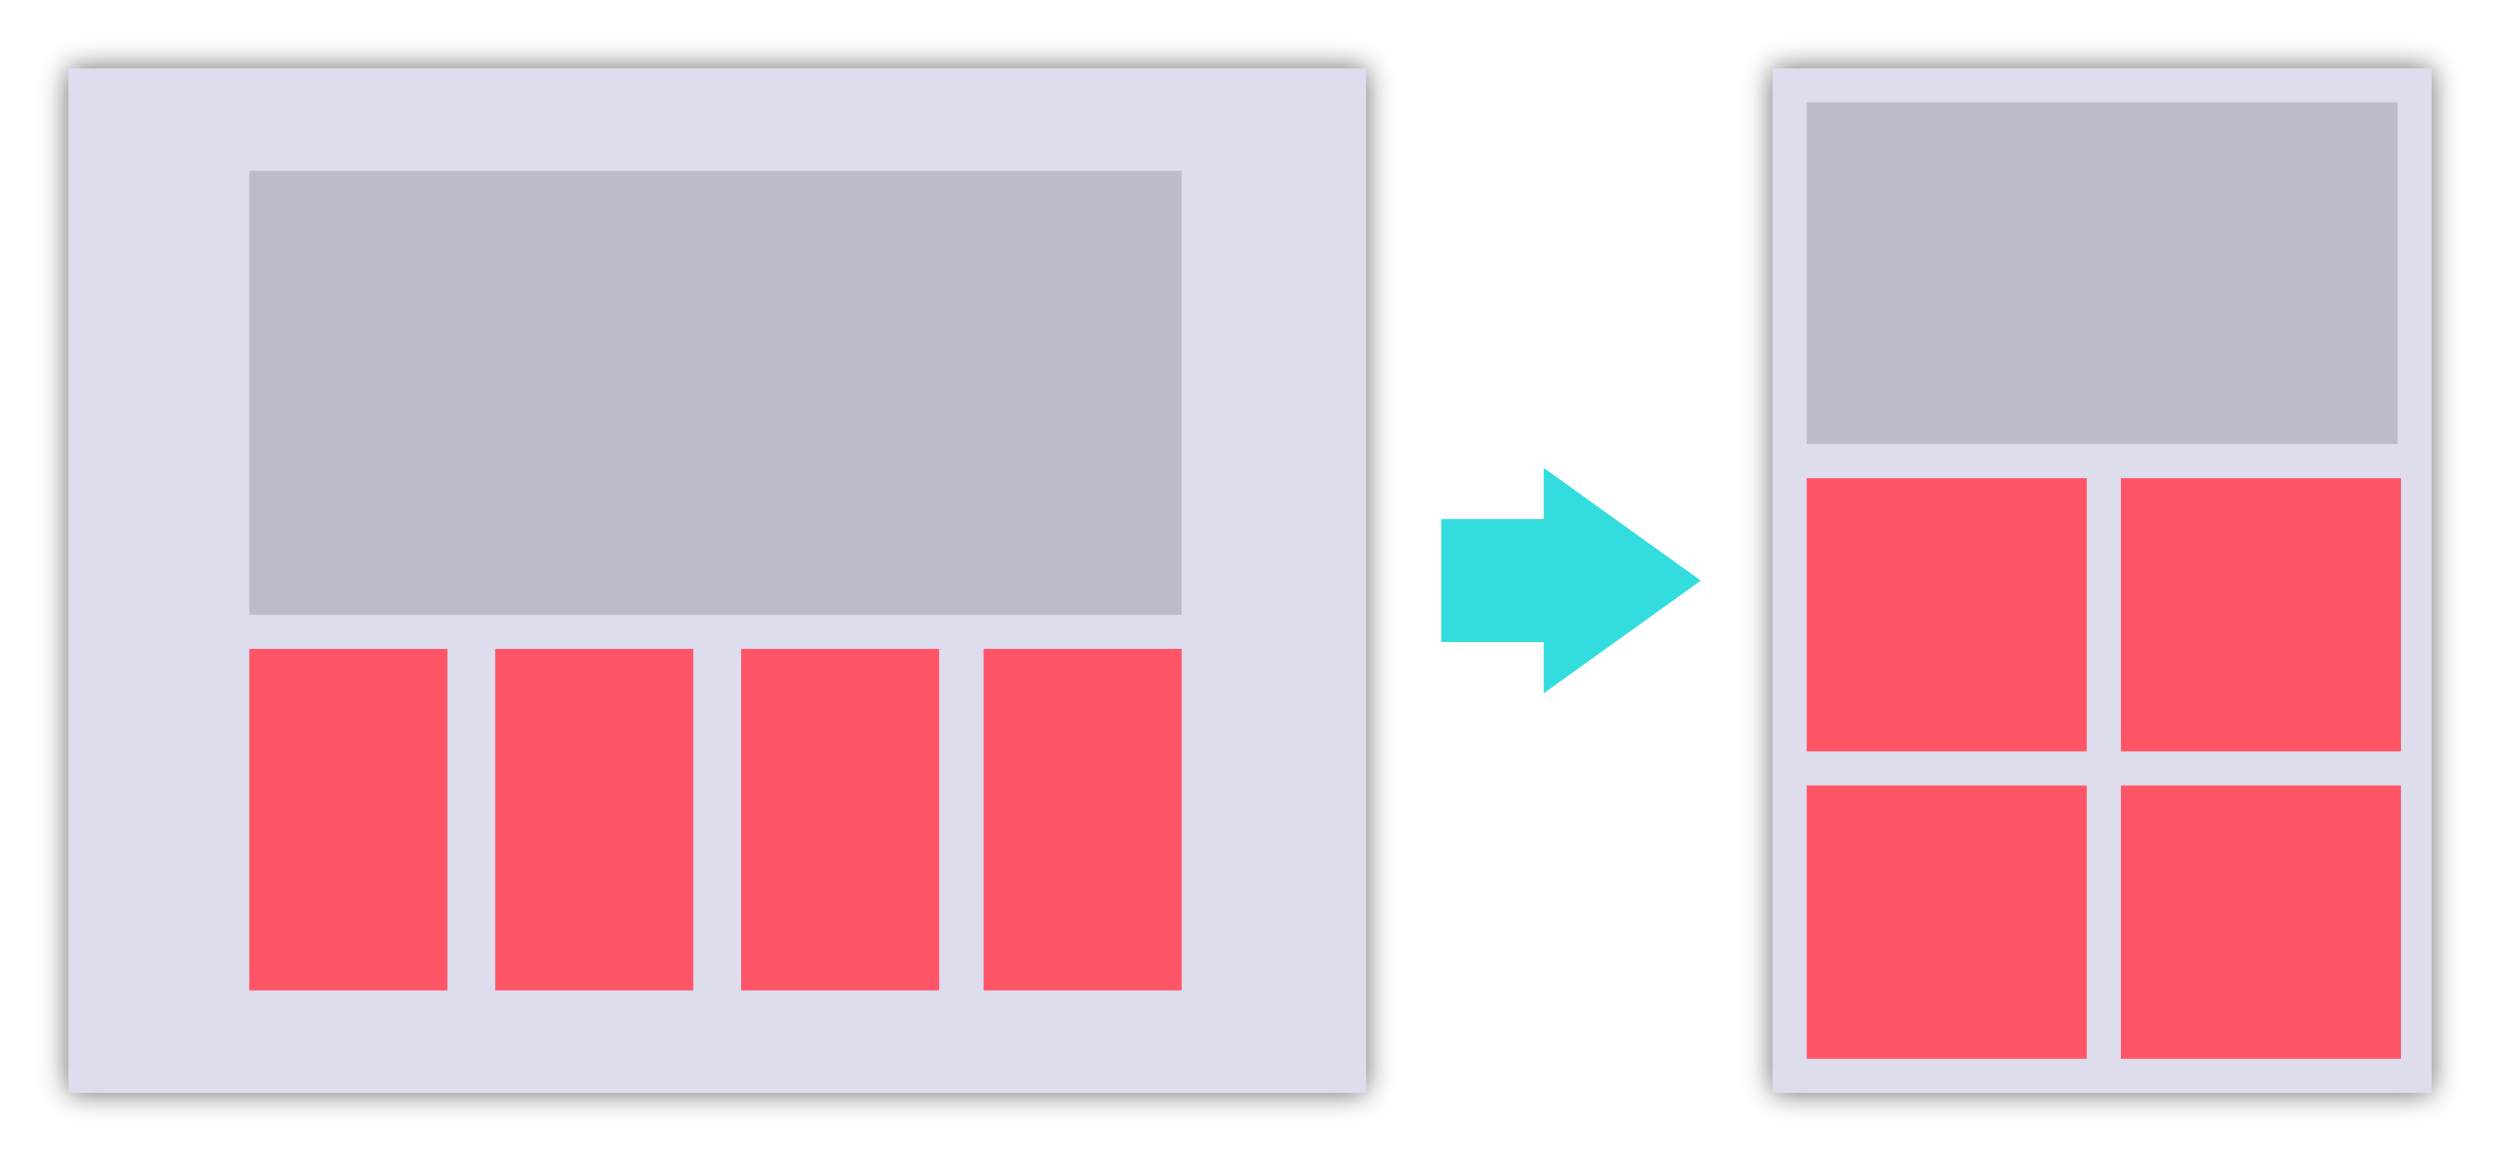
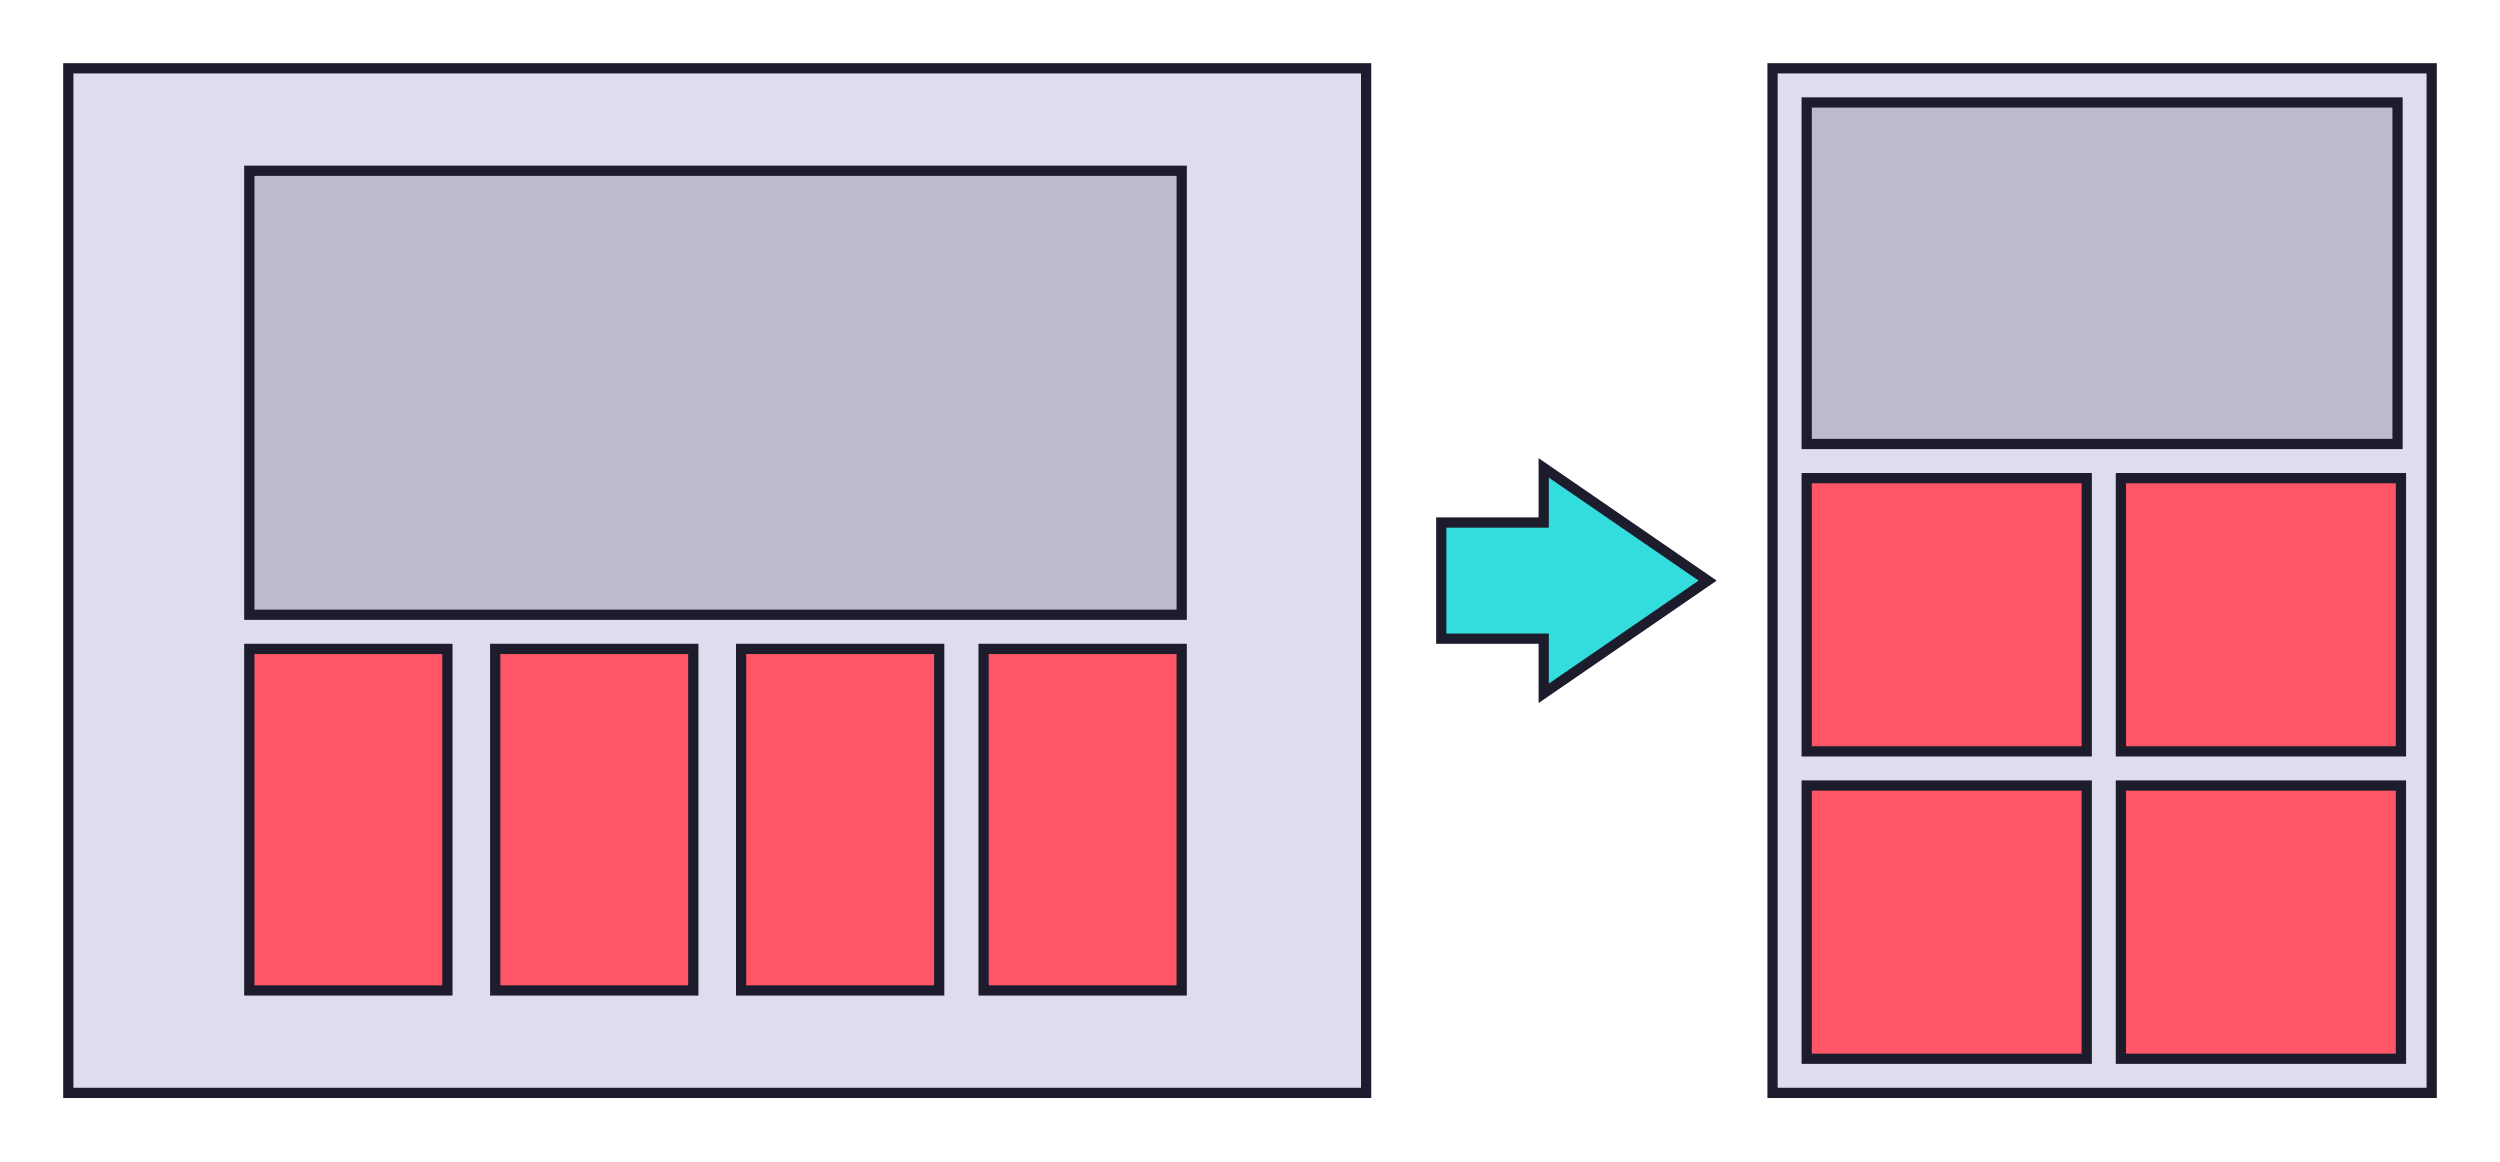
<svg xmlns="http://www.w3.org/2000/svg" aria-labelledby="title" viewBox="0 0 732 340">
  <defs>
-     <filter id="AI_GaussianBlur_4">
-       <feGaussianBlur stdDeviation="4" />
-     </filter>
    <style>
- .st0{opacity:0.6;filter:url(#AI_GaussianBlur_4);}
- .st1{fill:#DDE}
- .st2{fill:#F56}
- .st3{fill:#BBC}
- .st4{fill:#3DD}
+       * {
+         stroke: #1c1c2d;
+         stroke-width: 3px;
+       }
+ 
+       .cls-1 {
+         fill: #dde
+       }
+ 
+       .cls-2 {
+         fill: #f56
+       }
+ 
+       .cls-3 {
+         fill: #bbc
+       }
+ 
+       .cls-4 {
+         fill: #3dd
+       }
</style>
  </defs>
-   <rect x="20" y="20" class="st0" width="380" height="300" />
-   <rect x="20" y="20" class="st1" width="380" height="300" />
-   <rect x="73" y="190" class="st2" width="58" height="100" />
-   <rect x="73" y="50" class="st3" width="273" height="130" />
-   <rect x="145" y="190" class="st2" width="58" height="100" />
-   <rect x="217" y="190" class="st2" width="58" height="100" />
-   <rect x="288" y="190" class="st2" width="58" height="100" />
-   <rect x="519" y="20" class="st0" width="193" height="300" />
-   <rect x="519" y="20" class="st1" width="193" height="300" />
-   <rect x="529" y="140" class="st2" width="82" height="80" />
-   <rect x="621" y="140" class="st2" width="82" height="80" />
-   <rect x="529" y="230" class="st2" width="82" height="80" />
-   <rect x="621" y="230" class="st2" width="82" height="80" />
-   <rect x="529" y="30" class="st3" width="173" height="100" />
-   <rect x="422" y="152" class="st4" width="34" height="36" />
-   <polygon class="st4" points="452,137 452,203 498,170 " />
+   <rect class="cls-1" x="20" y="20" width="380" height="300" />
+   <rect class="cls-2" x="73" y="190" width="58" height="100" />
+   <rect class="cls-3" x="73" y="50" width="273" height="130" />
+   <rect class="cls-2" x="145" y="190" width="58" height="100" />
+   <rect class="cls-2" x="217" y="190" width="58" height="100" />
+   <rect class="cls-2" x="288" y="190" width="58" height="100" />
+   <rect class="cls-1" x="519" y="20" width="193" height="300" />
+   <rect class="cls-2" x="529" y="140" width="82" height="80" />
+   <rect class="cls-2" x="621" y="140" width="82" height="80" />
+   <rect class="cls-2" x="529" y="230" width="82" height="80" />
+   <rect class="cls-2" x="621" y="230" width="82" height="80" />
+   <rect class="cls-3" x="529" y="30" width="173" height="100" />
+   <polygon class="cls-4" points="500 170 452 137 452 153 422 153 422 187 452 187 452 203 500 170" />
</svg>
